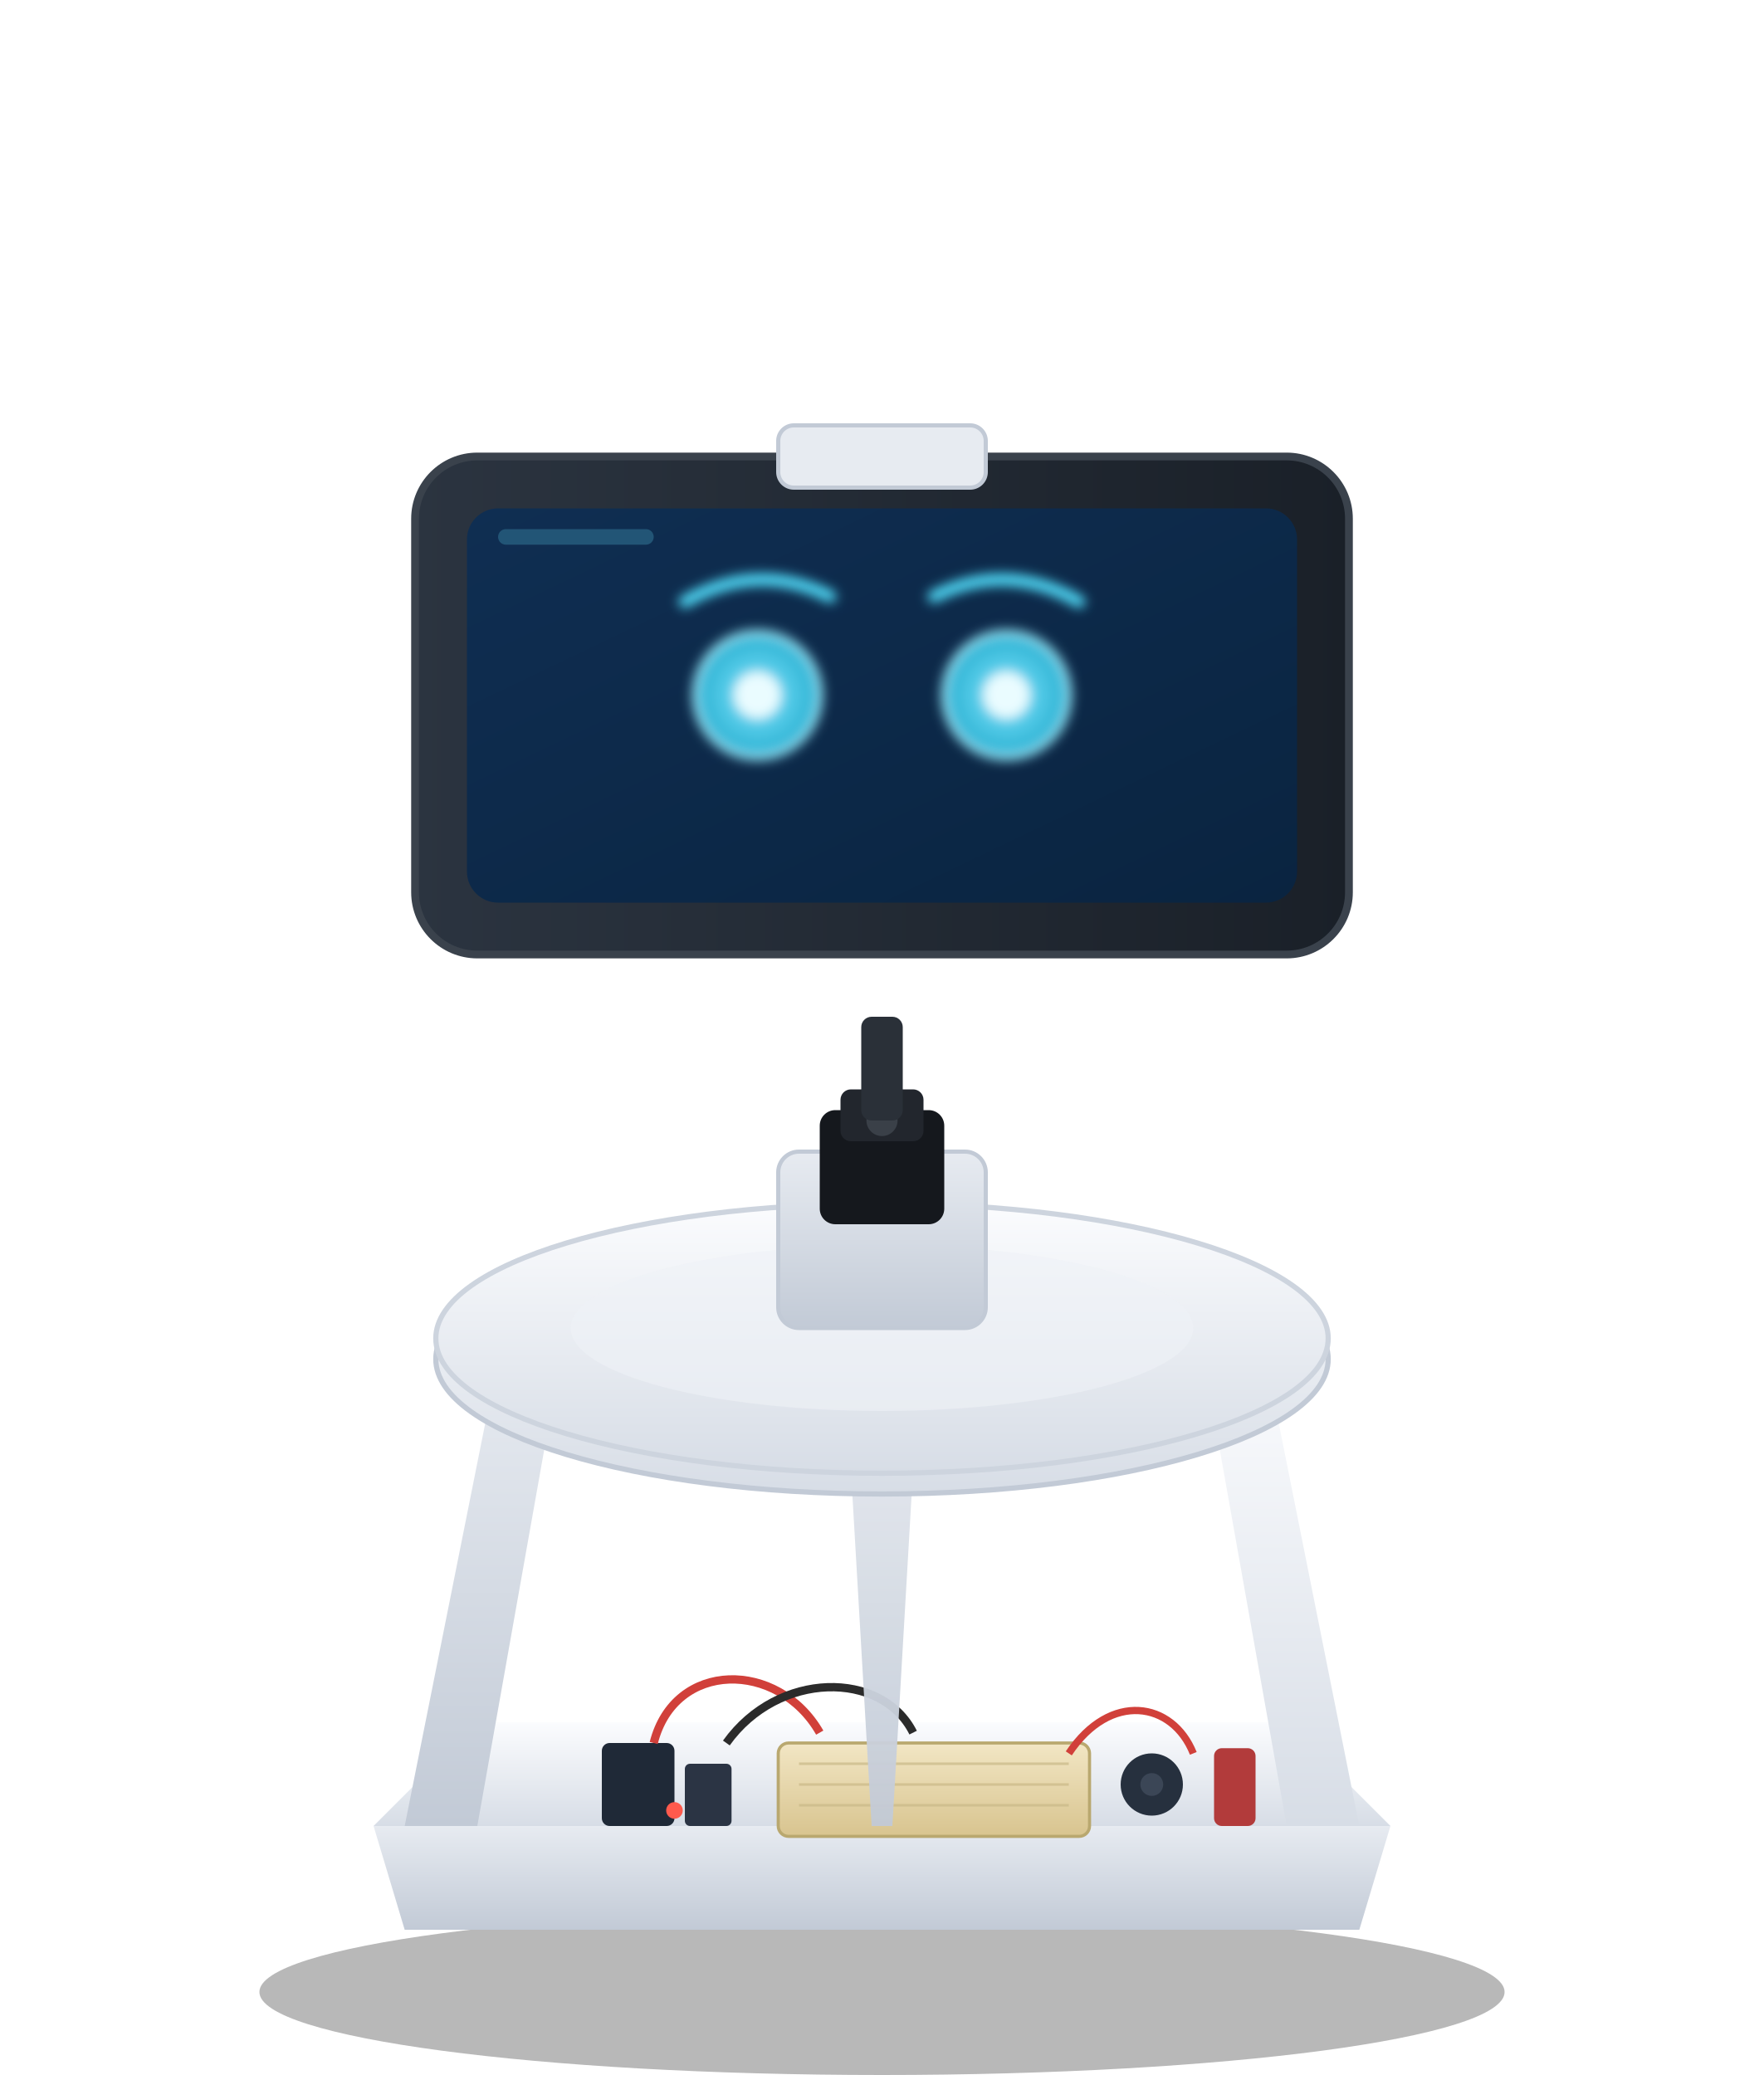
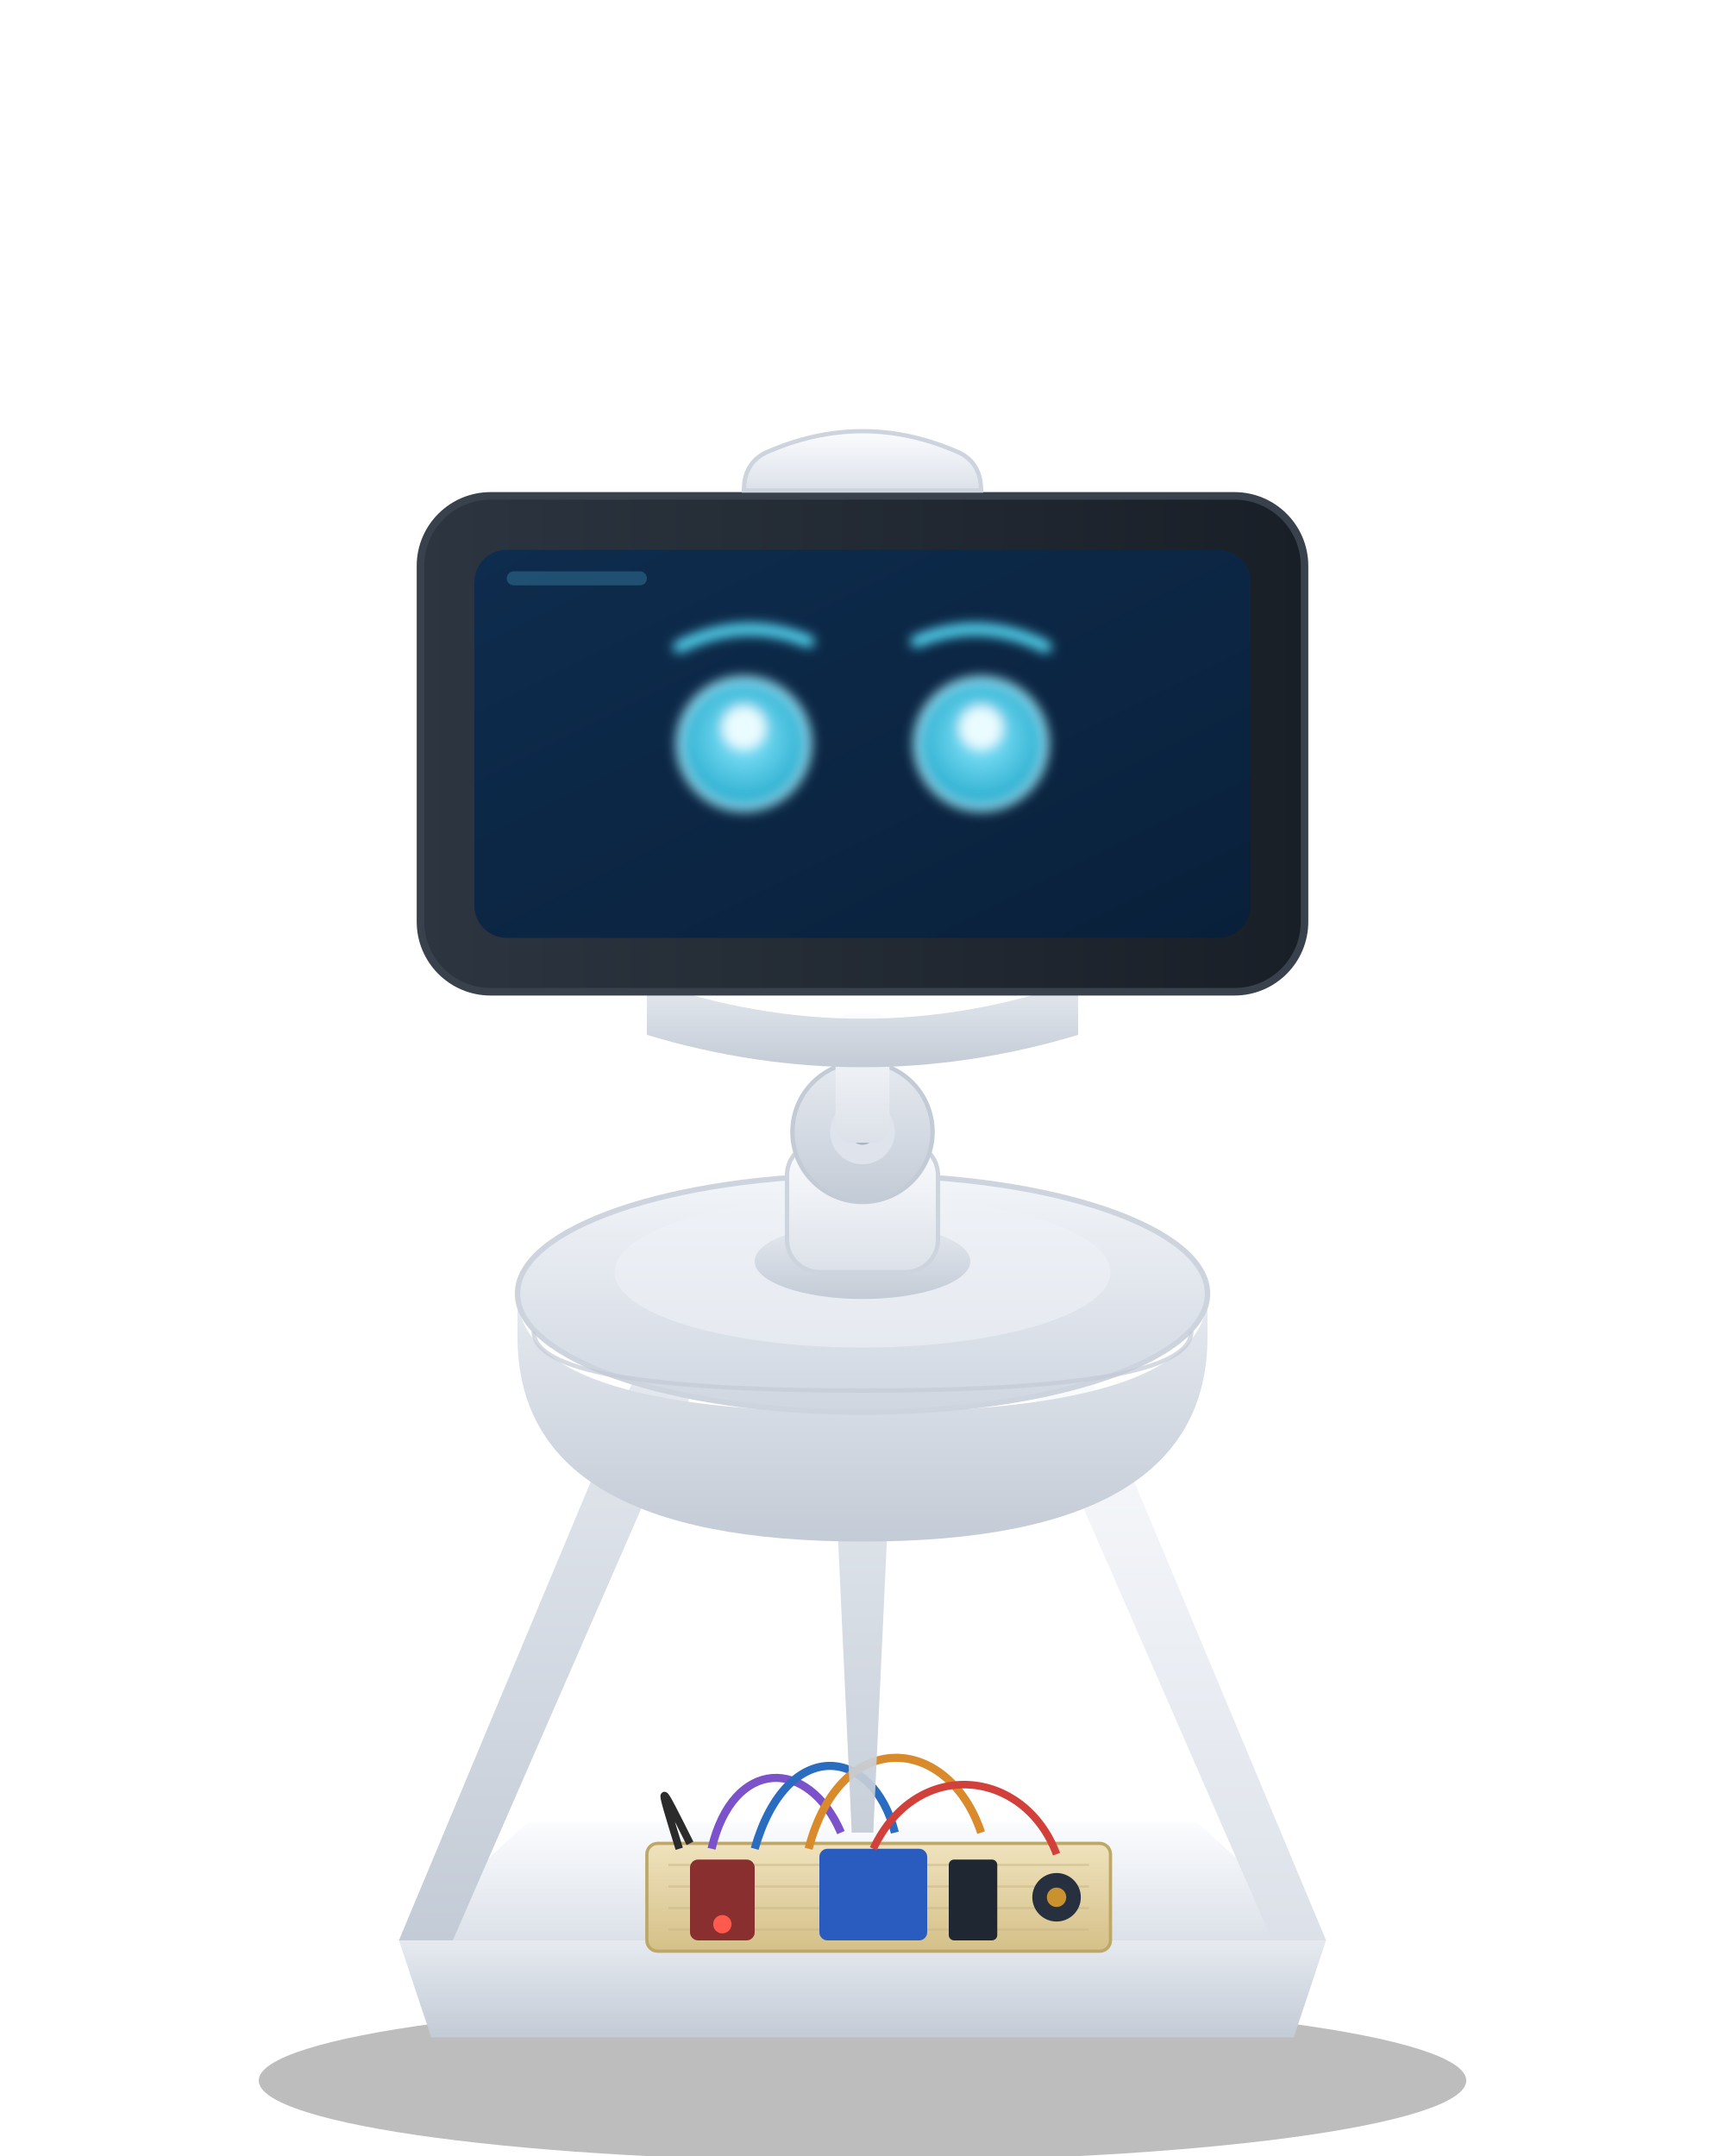
- <svg xmlns="http://www.w3.org/2000/svg" viewBox="0 0 340 400" width="340" height="400" role="img" aria-label="orbit desk companion — phone face on a servo neck, printed tripod base with exposed electronics">
+ <svg xmlns="http://www.w3.org/2000/svg" viewBox="0 0 320 400" width="320" height="400" role="img" aria-label="orbit desk companion — phone face on a pan-tilt gimbal, domed printed base on a splayed tripod, exposed electronics tray">
  <defs>
    <linearGradient id="screen" x1="0" y1="0" x2="1" y2="1">
-       <stop offset="0" stop-color="#0f2e52" />
-       <stop offset="1" stop-color="#0a2440" />
-     </linearGradient>
-     <linearGradient id="printed" x1="0" y1="0" x2="0" y2="1">
-       <stop offset="0" stop-color="#fbfcfe" />
-       <stop offset="1" stop-color="#d7dde6" />
-     </linearGradient>
-     <linearGradient id="printedSide" x1="0" y1="0" x2="0" y2="1">
-       <stop offset="0" stop-color="#e7ebf1" />
-       <stop offset="1" stop-color="#c2cad6" />
+       <stop offset="0" stop-color="#0e2c4e" />
+       <stop offset="1" stop-color="#09203a" />
    </linearGradient>
    <linearGradient id="phoneBody" x1="0" y1="0" x2="1" y2="0">
-       <stop offset="0" stop-color="#2b3440" />
-       <stop offset="1" stop-color="#1a2028" />
+       <stop offset="0" stop-color="#2c3540" />
+       <stop offset="1" stop-color="#191f27" />
    </linearGradient>
-     <radialGradient id="eyeGlow" cx="50%" cy="50%" r="60%">
-       <stop offset="0" stop-color="#7fe6ff" />
-       <stop offset="100%" stop-color="#18a5c8" />
+     <linearGradient id="print" x1="0" y1="0" x2="0" y2="1">
+       <stop offset="0" stop-color="#fbfcfe" />
+       <stop offset="1" stop-color="#dce1e9" />
+     </linearGradient>
+     <linearGradient id="printDark" x1="0" y1="0" x2="0" y2="1">
+       <stop offset="0" stop-color="#e6eaf0" />
+       <stop offset="1" stop-color="#c3cbd6" />
+     </linearGradient>
+     <linearGradient id="drum" x1="0" y1="0" x2="0" y2="1">
+       <stop offset="0" stop-color="#f2f5f9" />
+       <stop offset="1" stop-color="#cfd6e0" />
+     </linearGradient>
+     <radialGradient id="eye" cx="50%" cy="45%" r="60%">
+       <stop offset="0" stop-color="#8fe9ff" />
+       <stop offset="100%" stop-color="#17a3c6" />
    </radialGradient>
    <linearGradient id="board" x1="0" y1="0" x2="0" y2="1">
-       <stop offset="0" stop-color="#f2e6c4" />
-       <stop offset="1" stop-color="#d8c48f" />
+       <stop offset="0" stop-color="#efe2bd" />
+       <stop offset="1" stop-color="#d5c088" />
    </linearGradient>
    <filter id="soft" x="-20%" y="-20%" width="140%" height="140%">
-       <feGaussianBlur stdDeviation="1.1" />
+       <feGaussianBlur stdDeviation="1" />
    </filter>
  </defs>
-   <ellipse cx="170" cy="384" rx="120" ry="16" fill="#000" opacity=".28" />
+   <ellipse cx="160" cy="386" rx="112" ry="15" fill="#000" opacity=".26" />
+   <polygon points="98,338 222,338 246,360 74,360" fill="url(#print)" />
+   <polygon points="74,360 246,360 240,378 80,378" fill="url(#printDark)" />
  <g>
-     <polygon points="92,332 248,332 268,352 72,352" fill="url(#printed)" />
-     <polygon points="72,352 268,352 262,372 78,372" fill="url(#printedSide)" />
-     <g>
-       <rect x="150" y="336" width="60" height="18" rx="2" fill="url(#board)" stroke="#b9a86f" stroke-width=".6" />
-       <g stroke="#c9b988" stroke-width=".5" opacity=".7">
-         <line x1="154" y1="340" x2="206" y2="340" />
-         <line x1="154" y1="344" x2="206" y2="344" />
-         <line x1="154" y1="348" x2="206" y2="348" />
-       </g>
-       <rect x="116" y="336" width="14" height="16" rx="1.5" fill="#1f2937" />
-       <rect x="132" y="340" width="9" height="12" rx="1" fill="#2b3444" />
-       <circle cx="222" cy="344" r="6" fill="#26303e" />
-       <circle cx="222" cy="344" r="2.2" fill="#3b4656" />
-       <rect x="234" y="337" width="8" height="15" rx="1.5" fill="#b23b3b" />
-       <path d="M126,336 C130,320 150,320 158,334" fill="none" stroke="#d1403a" stroke-width="1.6" />
-       <path d="M140,336 C150,322 170,322 176,334" fill="none" stroke="#2b2b2b" stroke-width="1.6" />
-       <path d="M206,338 C214,326 226,328 230,338" fill="none" stroke="#d1403a" stroke-width="1.4" />
-       <circle cx="130" cy="349" r="1.6" fill="#ff5a4d" />
+     <rect x="120" y="342" width="86" height="20" rx="2" fill="url(#board)" stroke="#bda868" stroke-width=".6" />
+     <g stroke="#c9b988" stroke-width=".4" opacity=".6">
+       <line x1="124" y1="346" x2="202" y2="346" />
+       <line x1="124" y1="350" x2="202" y2="350" />
+       <line x1="124" y1="354" x2="202" y2="354" />
+       <line x1="124" y1="358" x2="202" y2="358" />
    </g>
-     <polygon points="96,262 108,262 92,352 78,352" fill="url(#printedSide)" />
-     <polygon points="232,262 244,262 262,352 248,352" fill="url(#printed)" />
-     <polygon points="163,266 177,266 172,352 168,352" fill="url(#printedSide)" opacity=".95" />
+     <rect x="152" y="343" width="20" height="17" rx="1.5" fill="#2a5cc0" />
+     <rect x="176" y="345" width="9" height="15" rx="1" fill="#1f2733" />
+     <circle cx="196" cy="352" r="4.5" fill="#26303e" />
+     <circle cx="196" cy="352" r="1.8" fill="#c9922f" />
+     <rect x="128" y="345" width="12" height="15" rx="1.5" fill="#8a2f2f" />
+     <circle cx="134" cy="357" r="1.7" fill="#ff5a4d" />
+     <path d="M132,343 C136,326 150,326 156,340" fill="none" stroke="#7b52c9" stroke-width="1.5" />
+     <path d="M140,343 C146,322 162,324 166,340" fill="none" stroke="#2a6cc0" stroke-width="1.5" />
+     <path d="M150,343 C156,320 176,322 182,340" fill="none" stroke="#d98a2b" stroke-width="1.5" />
+     <path d="M162,343 C170,326 190,328 196,344" fill="none" stroke="#d1403a" stroke-width="1.4" />
+     <path d="M126,343 C122,330 122,330 128,342" fill="none" stroke="#2b2b2b" stroke-width="1.4" />
  </g>
-   <ellipse cx="170" cy="262" rx="86" ry="26" fill="url(#printed)" stroke="#c2cad6" stroke-width="1" />
-   <ellipse cx="170" cy="258" rx="86" ry="26" fill="url(#printed)" />
-   <ellipse cx="170" cy="258" rx="86" ry="26" fill="none" stroke="#cdd4de" stroke-width="1" />
-   <ellipse cx="170" cy="256" rx="60" ry="16" fill="#eef1f6" opacity=".6" />
-   <rect x="150" y="222" width="40" height="34" rx="4" fill="url(#printedSide)" stroke="#c2cad6" stroke-width=".8" />
-   <rect x="158" y="214" width="24" height="22" rx="3" fill="#15181d" />
-   <rect x="162" y="210" width="16" height="10" rx="2" fill="#22262d" />
-   <circle cx="170" cy="216" r="3" fill="#3a4048" />
-   <rect x="166" y="196" width="8" height="20" rx="2" fill="#2a3038" />
-   <rect x="86" y="96" width="10" height="70" rx="3" fill="#20262e" />
-   <rect x="244" y="96" width="10" height="70" rx="3" fill="#20262e" />
-   <rect x="80" y="88" width="180" height="96" rx="12" fill="url(#phoneBody)" stroke="#3a424c" stroke-width="1.5" />
-   <rect x="90" y="98" width="160" height="76" rx="6" fill="url(#screen)" />
-   <rect x="150" y="82" width="40" height="12" rx="3" fill="#e7ebf1" stroke="#c2cad6" stroke-width=".8" />
+   <polygon points="120,250 132,250 84,360 74,360" fill="url(#printDark)" />
+   <polygon points="188,250 200,250 246,360 236,360" fill="url(#print)" />
+   <polygon points="154,254 166,254 162,340 158,340" fill="url(#printDark)" opacity=".92" />
+   <path d="M96,248 Q96,286 160,286 Q224,286 224,248 L224,240 Q224,262 160,262 Q96,262 96,240 Z" fill="url(#printDark)" />
+   <ellipse cx="160" cy="240" rx="64" ry="22" fill="url(#drum)" stroke="#cdd4de" stroke-width="1" />
+   <ellipse cx="160" cy="236" rx="46" ry="14" fill="#eef2f7" opacity=".6" />
+   <path d="M99,247 Q99,258 160,258 Q221,258 221,247" fill="none" stroke="#c3cbd6" stroke-width=".8" opacity=".7" />
+   <ellipse cx="160" cy="234" rx="20" ry="7" fill="url(#printDark)" />
+   <rect x="146" y="212" width="28" height="24" rx="6" fill="url(#print)" stroke="#cdd4de" stroke-width=".8" />
+   <circle cx="160" cy="210" r="13" fill="url(#printDark)" stroke="#c3cbd6" stroke-width=".8" />
+   <circle cx="160" cy="210" r="6" fill="#dfe4ec" />
+   <circle cx="160" cy="210" r="2.4" fill="#aab4c2" />
+   <rect x="155" y="188" width="10" height="24" rx="3" fill="url(#print)" />
+   <path d="M120,182 q40,14 80,0 l0,10 q-40,12 -80,0 z" fill="url(#printDark)" />
+   <rect x="78" y="92" width="164" height="92" rx="13" fill="url(#phoneBody)" stroke="#39424c" stroke-width="1.4" />
+   <rect x="88" y="102" width="144" height="72" rx="6" fill="url(#screen)" />
+   <path d="M142,84 q18,-8 36,0 q4,2 4,7 l-44,0 q0,-5 4,-7 z" fill="url(#print)" stroke="#cdd4de" stroke-width=".8" />
  <g filter="url(#soft)">
-     <circle cx="146" cy="134" r="12" fill="url(#eyeGlow)" />
-     <circle cx="146" cy="134" r="12" fill="none" stroke="#9ff0ff" stroke-width="1.4" opacity=".8" />
-     <circle cx="146" cy="134" r="4.5" fill="#eafcff" />
-     <circle cx="194" cy="134" r="12" fill="url(#eyeGlow)" />
-     <circle cx="194" cy="134" r="12" fill="none" stroke="#9ff0ff" stroke-width="1.4" opacity=".8" />
-     <circle cx="194" cy="134" r="4.5" fill="#eafcff" />
-     <path d="M132,116 Q146,108 160,115" fill="none" stroke="#4fd8f5" stroke-width="2.4" stroke-linecap="round" />
-     <path d="M180,115 Q194,108 208,116" fill="none" stroke="#4fd8f5" stroke-width="2.4" stroke-linecap="round" />
+     <circle cx="138" cy="138" r="12" fill="url(#eye)" />
+     <circle cx="138" cy="138" r="12" fill="none" stroke="#a6f0ff" stroke-width="1.3" opacity=".8" />
+     <circle cx="138" cy="135" r="4" fill="#eafcff" />
+     <circle cx="182" cy="138" r="12" fill="url(#eye)" />
+     <circle cx="182" cy="138" r="12" fill="none" stroke="#a6f0ff" stroke-width="1.3" opacity=".8" />
+     <circle cx="182" cy="135" r="4" fill="#eafcff" />
+     <path d="M126,120 q12,-6 24,-1" fill="none" stroke="#54daf5" stroke-width="2.2" stroke-linecap="round" />
+     <path d="M170,119 q12,-5 24,1" fill="none" stroke="#54daf5" stroke-width="2.2" stroke-linecap="round" />
  </g>
-   <rect x="96" y="102" width="30" height="3" rx="1.5" fill="#2f6f8f" opacity=".6" />
+   <rect x="94" y="106" width="26" height="2.6" rx="1.3" fill="#2f6f8f" opacity=".55" />
</svg>
